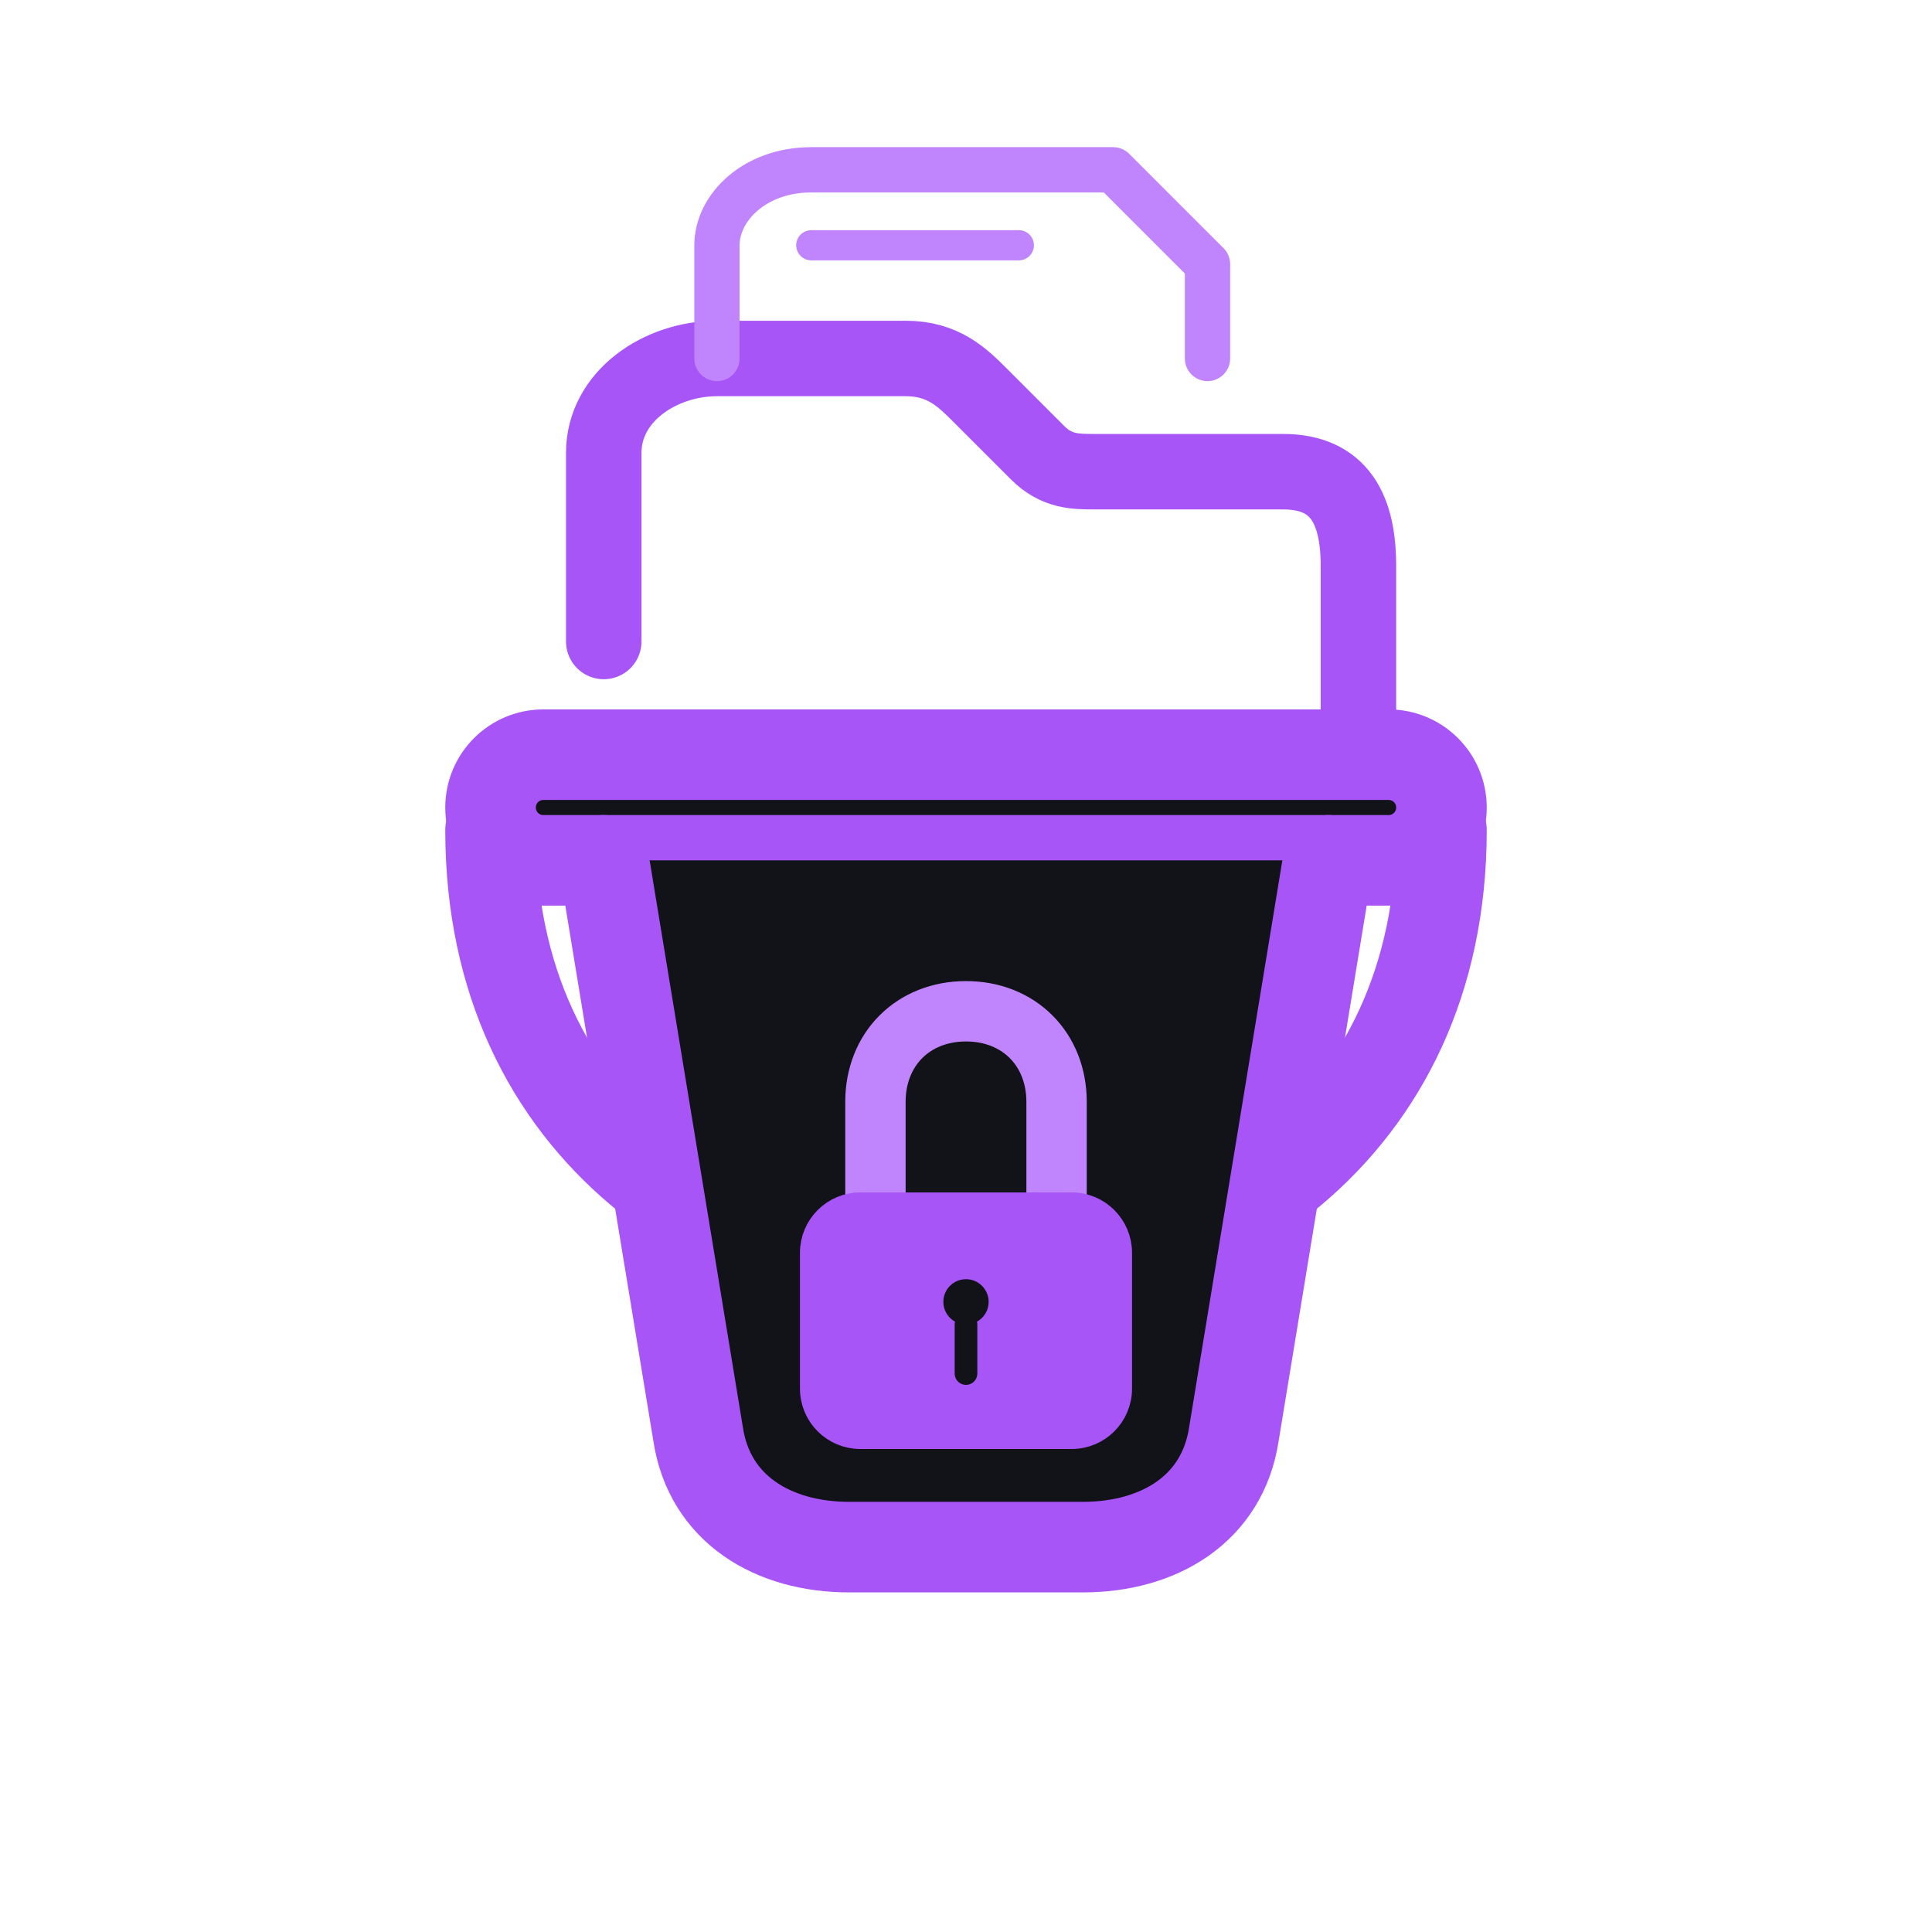
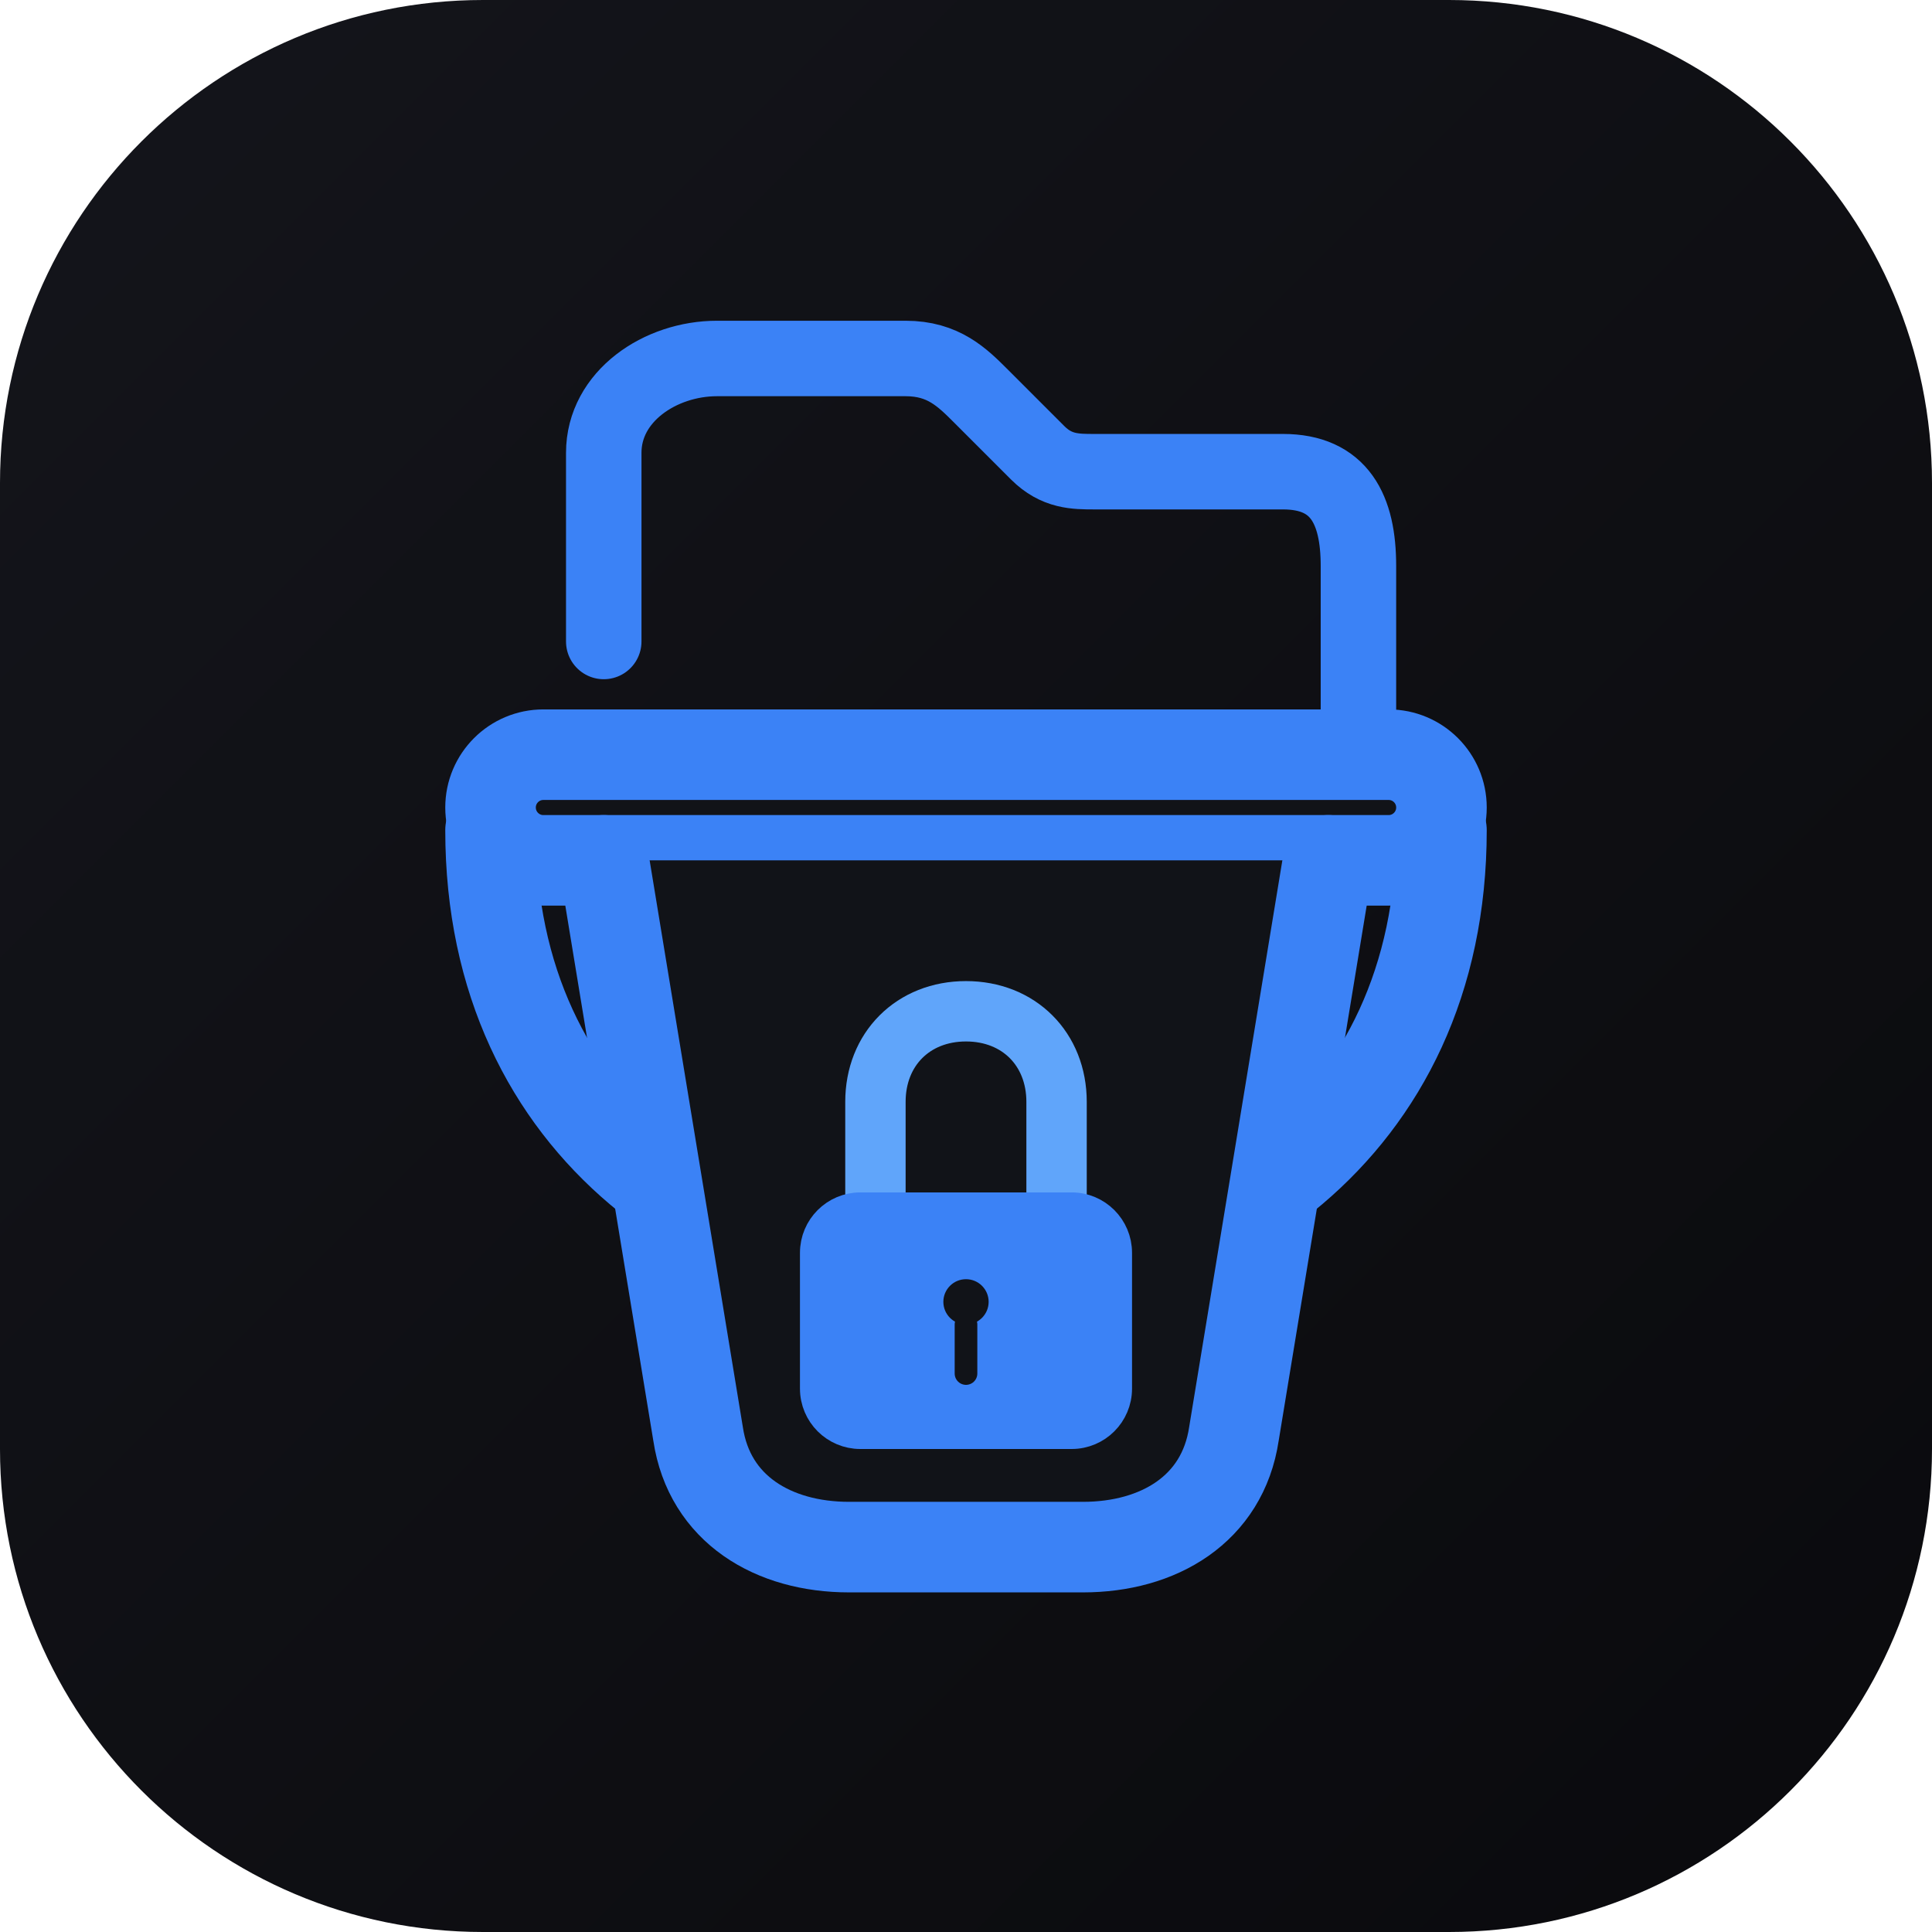
<svg xmlns="http://www.w3.org/2000/svg" viewBox="0 0 512 512" width="100%" height="100%" fill="none">
-   <path d="M 130 220 C 130 380, 382 380, 382 220" stroke="#a855f7" stroke-width="24" stroke-linecap="round" />
-   <path d="M 160 170 L 160 120 C 160 105, 175 95, 190 95 L 240 95 C 250 95, 255 100, 260 105 L 275 120 C 280 125, 285 125, 290 125 L 340 125 C 355 125, 360 135, 360 150 L 360 200" stroke="#a855f7" stroke-width="20" stroke-linecap="round" stroke-linejoin="round" />
-   <path d="M 190 95 L 190 65 C 190 55, 200 45, 215 45 L 295 45 L 320 70 L 320 95" stroke="#c084fc" stroke-width="12" stroke-linecap="round" stroke-linejoin="round" />
-   <line x1="215" y1="65" x2="270" y2="65" stroke="#c084fc" stroke-width="8" stroke-linecap="round" />
-   <rect x="130" y="200" width="252" height="28" rx="14" fill="#111318" stroke="#a855f7" stroke-width="24" stroke-linejoin="round" />
-   <path d="M 160 228 L 185 380 C 188 400, 205 410, 225 410 L 287 410 C 307 410, 324 400, 327 380 L 352 228" fill="#111318" stroke="#a855f7" stroke-width="24" stroke-linejoin="round" stroke-linecap="round" />
-   <path d="M 232 320 V 292 C 232 278, 242 268, 256 268 C 270 268, 280 278, 280 292 V 320" stroke="#c084fc" stroke-width="16" stroke-linecap="round" />
-   <rect x="216" y="320" width="80" height="60" rx="12" fill="#a855f7" stroke="#a855f7" stroke-width="8" />
+   <defs>
+     <linearGradient id="squircleGrad" x1="0%" y1="0%" x2="100%" y2="100%">
+       <stop offset="0%" stop-color="#14151b" />
+       <stop offset="100%" stop-color="#0a0a0d" />
+     </linearGradient>
+   </defs>
+   <rect width="512" height="512" rx="128" ry="128" fill="url(#squircleGrad)" />
+   <path d="M 130 220 C 130 380, 382 380, 382 220" stroke="#3b82f6" stroke-width="24" stroke-linecap="round" />
+   <path d="M 160 170 L 160 120 C 160 105, 175 95, 190 95 L 240 95 C 250 95, 255 100, 260 105 L 275 120 C 280 125, 285 125, 290 125 L 340 125 C 355 125, 360 135, 360 150 L 360 200" stroke="#3b82f6" stroke-width="20" stroke-linecap="round" stroke-linejoin="round" />
+   <rect x="130" y="200" width="252" height="28" rx="14" fill="#111318" stroke="#3b82f6" stroke-width="24" stroke-linejoin="round" />
+   <path d="M 160 228 L 185 380 C 188 400, 205 410, 225 410 L 287 410 C 307 410, 324 400, 327 380 L 352 228" fill="#111318" stroke="#3b82f6" stroke-width="24" stroke-linejoin="round" stroke-linecap="round" />
+   <path d="M 232 320 V 292 C 232 278, 242 268, 256 268 C 270 268, 280 278, 280 292 V 320" stroke="#60a5fa" stroke-width="16" stroke-linecap="round" />
+   <rect x="216" y="320" width="80" height="60" rx="12" fill="#3b82f6" stroke="#3b82f6" stroke-width="8" />
  <circle cx="256" cy="345" r="6" fill="#111318" />
  <path d="M 256 351 L 256 364" stroke="#111318" stroke-width="6" stroke-linecap="round" />
</svg>
